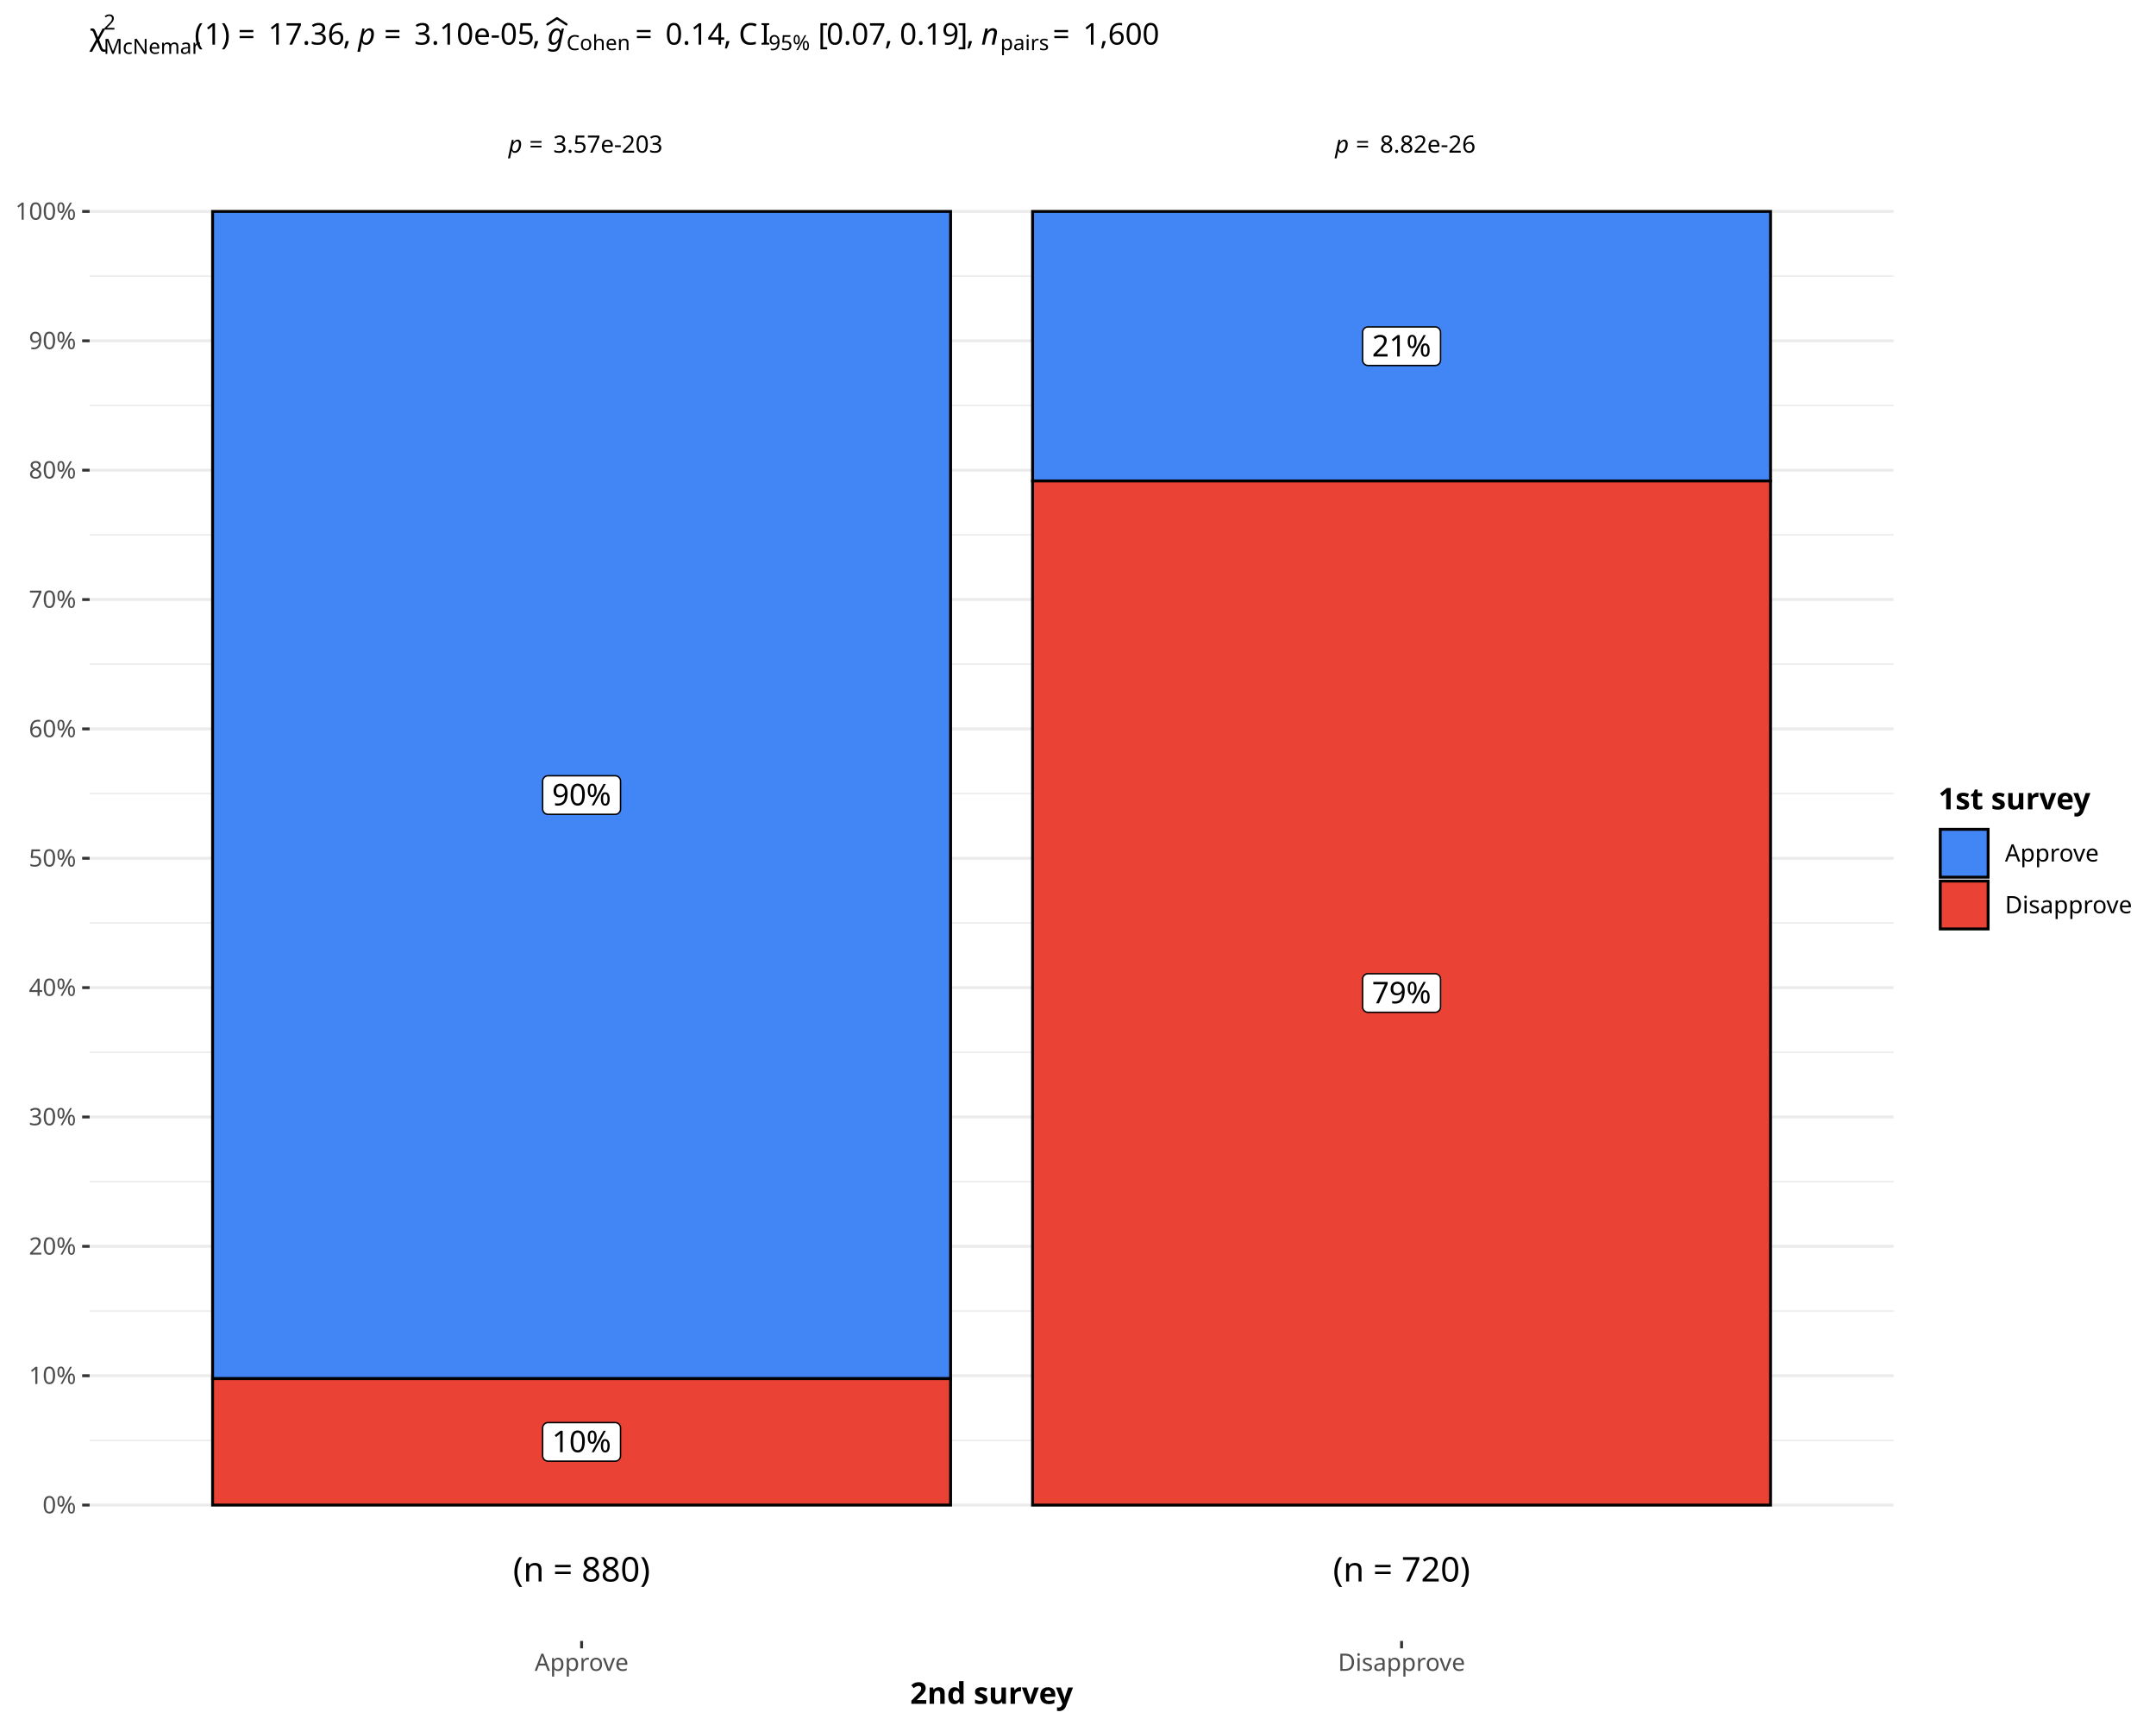
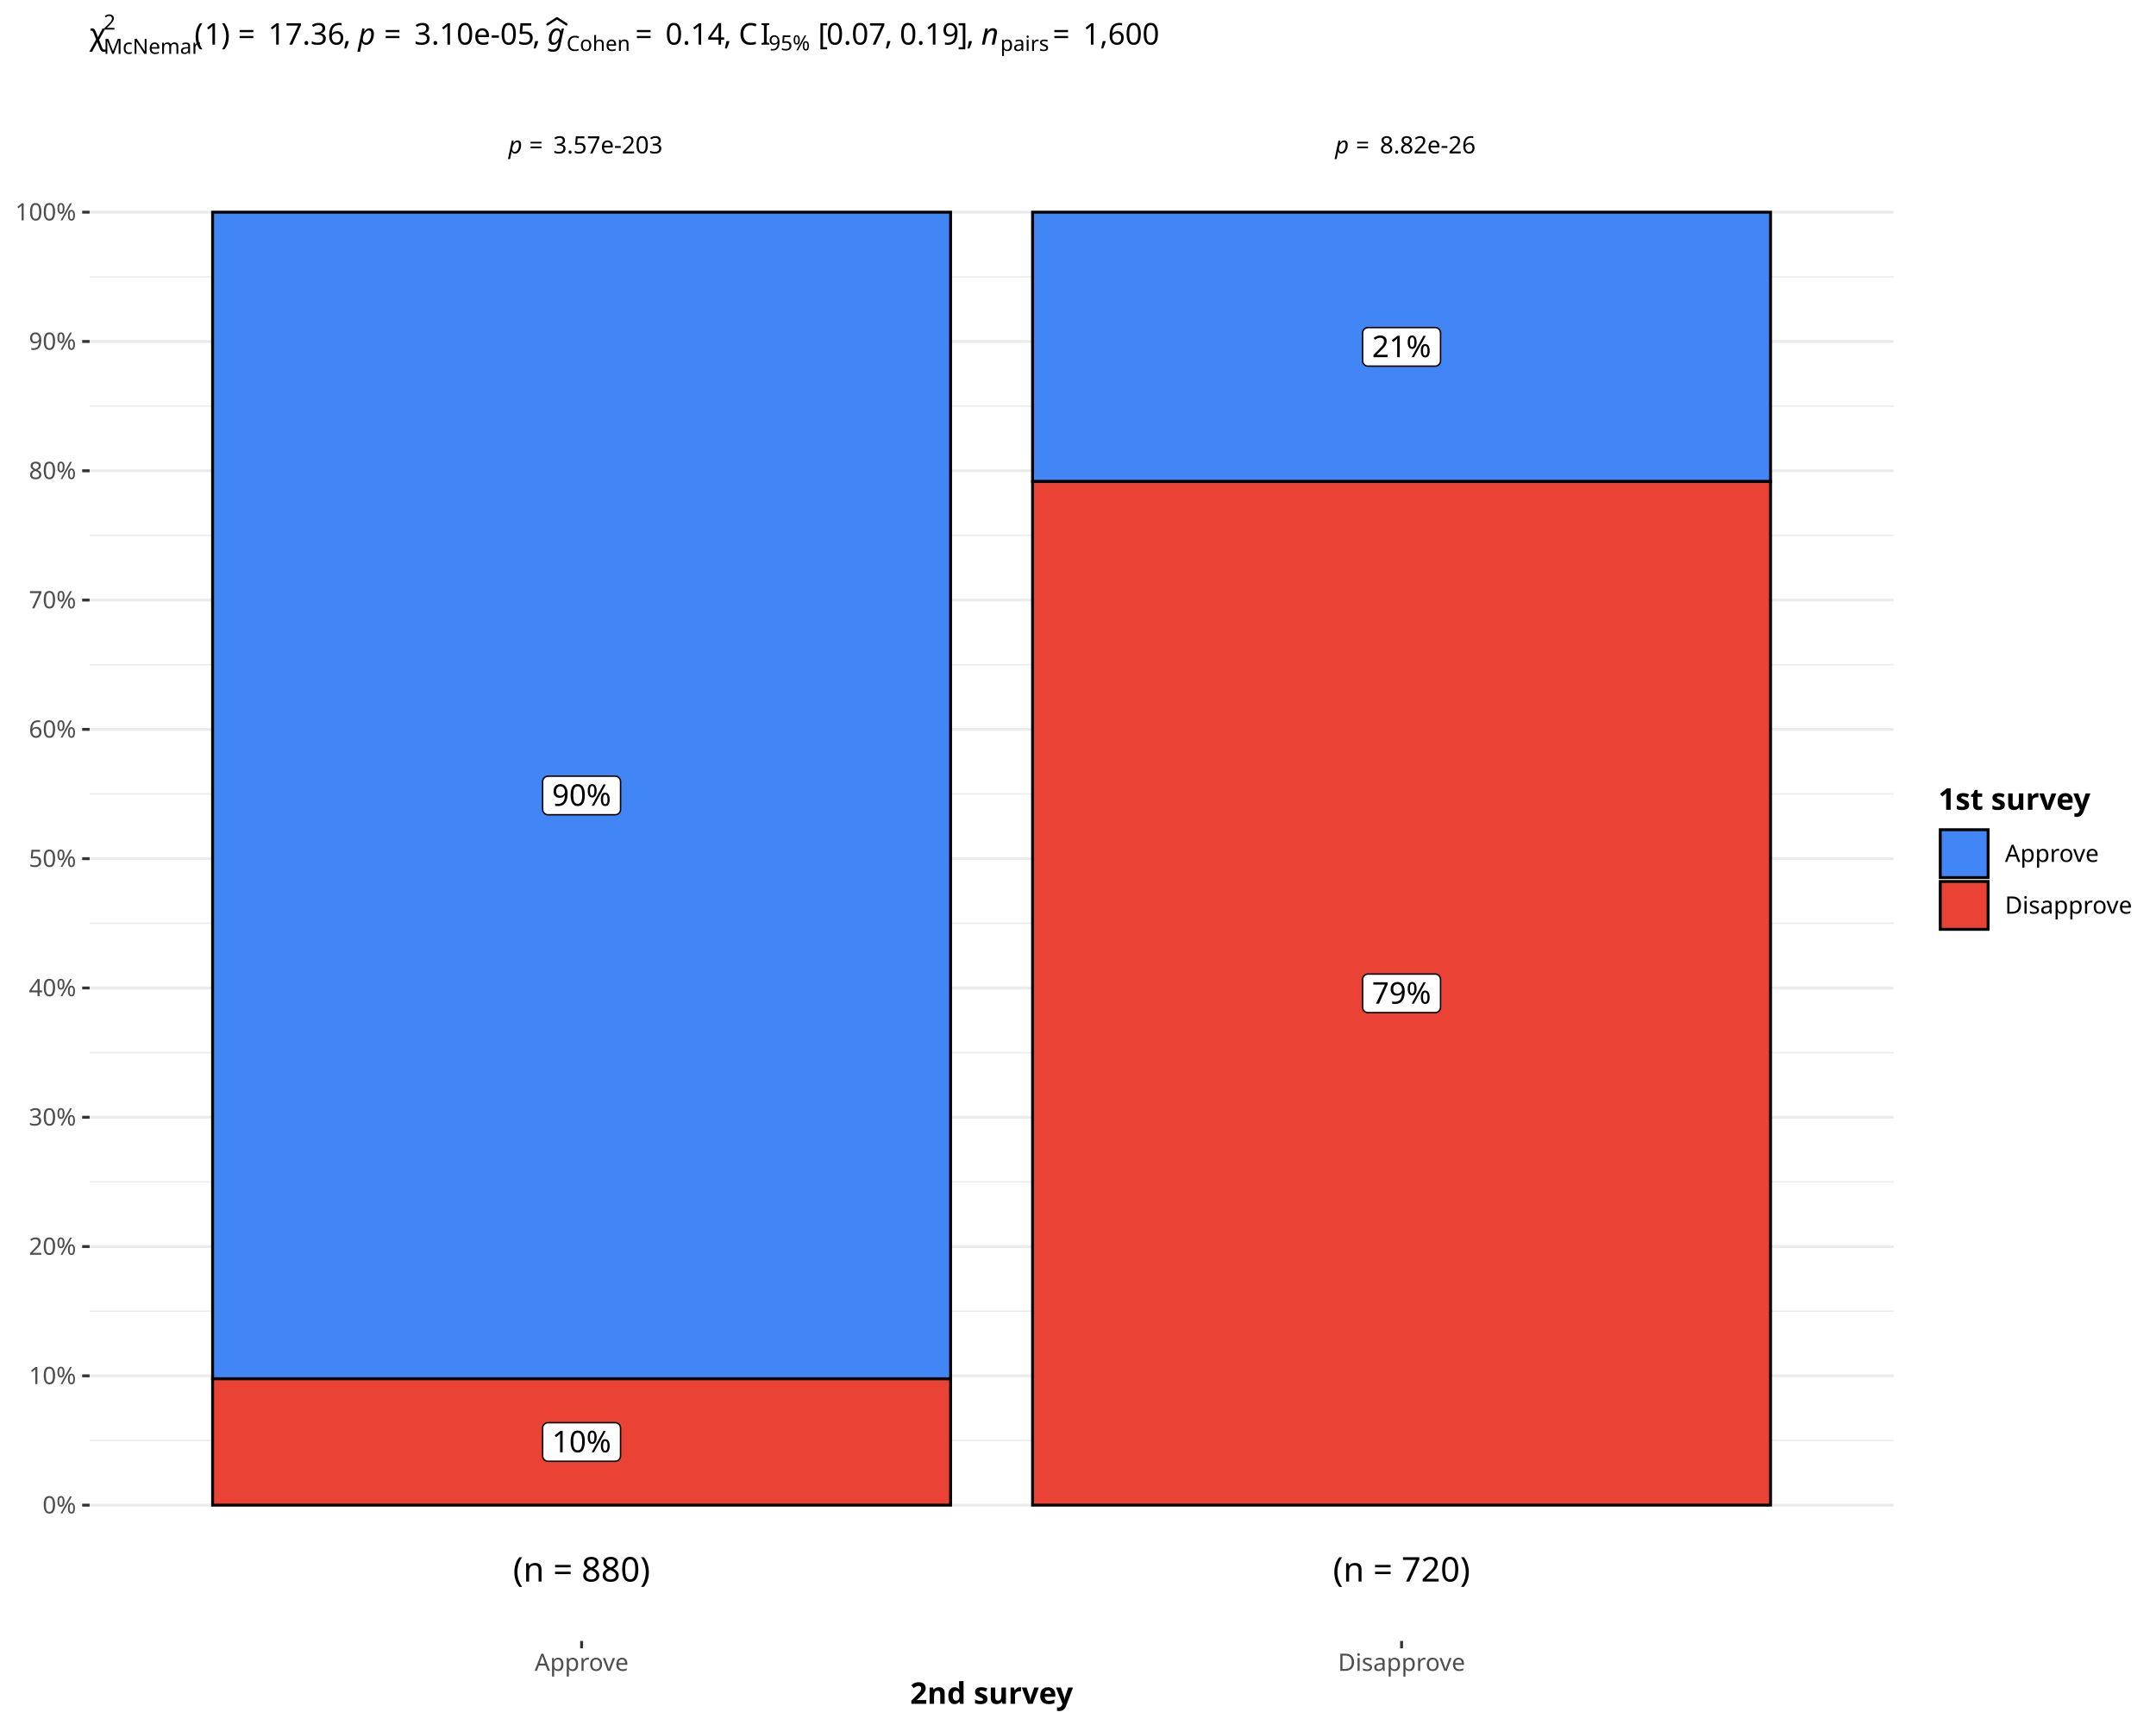
<svg xmlns="http://www.w3.org/2000/svg" class="svglite" data-engine-version="2.0" width="720.00pt" height="576.00pt" viewBox="0 0 720.00 576.00">
  <defs>
    <style type="text/css">
    .svglite line, .svglite polyline, .svglite polygon, .svglite path, .svglite rect, .svglite circle {
      fill: none;
      stroke: #000000;
      stroke-linecap: round;
      stroke-linejoin: round;
      stroke-miterlimit: 10.00;
    }
  </style>
  </defs>
  <rect width="100%" height="100%" style="stroke: none; fill: #FFFFFF;" />
  <defs>
    <clipPath id="cpMC4wMHw3MjAuMDB8MC4wMHw1NzYuMDA=">
      <rect x="0.00" y="0.00" width="720.00" height="576.00" />
    </clipPath>
  </defs>
  <g clip-path="url(#cpMC4wMHw3MjAuMDB8MC4wMHw1NzYuMDA=)">
    <rect x="0.00" y="0.00" width="720.00" height="576.00" style="stroke-width: 0.97; stroke: #FFFFFF; fill: #FFFFFF;" />
  </g>
  <defs>
-     <clipPath id="cpMjkuOTN8NjMyLjM2fDI1LjI1fDU0Ny45Mg==">
-       <rect x="29.93" y="25.25" width="602.43" height="522.67" />
+     <clipPath id="cpMjkuOTN8NjMyLjM2fDI1LjUyfDU0Ny45Mg==">
+       <rect x="29.93" y="25.52" width="602.43" height="522.40" />
    </clipPath>
  </defs>
-   <g clip-path="url(#cpMjkuOTN8NjMyLjM2fDI1LjI1fDU0Ny45Mg==)">
-     <rect x="29.93" y="25.25" width="602.43" height="522.67" style="stroke-width: 0.97; stroke: none; fill: #FFFFFF;" />
-     <polyline points="29.93,480.97 632.36,480.97 " style="stroke-width: 0.48; stroke: #EBEBEB; stroke-linecap: butt;" />
-     <polyline points="29.93,437.77 632.36,437.77 " style="stroke-width: 0.48; stroke: #EBEBEB; stroke-linecap: butt;" />
-     <polyline points="29.93,394.58 632.36,394.58 " style="stroke-width: 0.48; stroke: #EBEBEB; stroke-linecap: butt;" />
-     <polyline points="29.93,351.38 632.36,351.38 " style="stroke-width: 0.48; stroke: #EBEBEB; stroke-linecap: butt;" />
-     <polyline points="29.93,308.18 632.36,308.18 " style="stroke-width: 0.48; stroke: #EBEBEB; stroke-linecap: butt;" />
-     <polyline points="29.93,264.99 632.36,264.99 " style="stroke-width: 0.48; stroke: #EBEBEB; stroke-linecap: butt;" />
-     <polyline points="29.93,221.79 632.36,221.79 " style="stroke-width: 0.48; stroke: #EBEBEB; stroke-linecap: butt;" />
-     <polyline points="29.93,178.60 632.36,178.60 " style="stroke-width: 0.48; stroke: #EBEBEB; stroke-linecap: butt;" />
-     <polyline points="29.93,135.40 632.36,135.40 " style="stroke-width: 0.48; stroke: #EBEBEB; stroke-linecap: butt;" />
-     <polyline points="29.93,92.21 632.36,92.21 " style="stroke-width: 0.48; stroke: #EBEBEB; stroke-linecap: butt;" />
-     <polyline points="29.93,502.56 632.36,502.56 " style="stroke-width: 0.97; stroke: #EBEBEB; stroke-linecap: butt;" />
-     <polyline points="29.93,459.37 632.36,459.37 " style="stroke-width: 0.97; stroke: #EBEBEB; stroke-linecap: butt;" />
-     <polyline points="29.93,416.17 632.36,416.17 " style="stroke-width: 0.97; stroke: #EBEBEB; stroke-linecap: butt;" />
-     <polyline points="29.93,372.98 632.36,372.98 " style="stroke-width: 0.97; stroke: #EBEBEB; stroke-linecap: butt;" />
-     <polyline points="29.93,329.78 632.36,329.78 " style="stroke-width: 0.97; stroke: #EBEBEB; stroke-linecap: butt;" />
-     <polyline points="29.93,286.59 632.36,286.59 " style="stroke-width: 0.97; stroke: #EBEBEB; stroke-linecap: butt;" />
-     <polyline points="29.93,243.39 632.36,243.39 " style="stroke-width: 0.97; stroke: #EBEBEB; stroke-linecap: butt;" />
-     <polyline points="29.93,200.20 632.36,200.20 " style="stroke-width: 0.97; stroke: #EBEBEB; stroke-linecap: butt;" />
-     <polyline points="29.93,157.00 632.36,157.00 " style="stroke-width: 0.97; stroke: #EBEBEB; stroke-linecap: butt;" />
-     <polyline points="29.93,113.80 632.36,113.80 " style="stroke-width: 0.97; stroke: #EBEBEB; stroke-linecap: butt;" />
-     <polyline points="29.93,70.61 632.36,70.61 " style="stroke-width: 0.97; stroke: #EBEBEB; stroke-linecap: butt;" />
-     <rect x="71.00" y="70.61" width="246.45" height="389.74" style="stroke-width: 0.97; stroke-linecap: butt; stroke-linejoin: miter; fill: #4285F4;" />
-     <rect x="71.00" y="460.35" width="246.45" height="42.21" style="stroke-width: 0.97; stroke-linecap: butt; stroke-linejoin: miter; fill: #EA4335;" />
-     <rect x="344.83" y="70.61" width="246.45" height="89.99" style="stroke-width: 0.97; stroke-linecap: butt; stroke-linejoin: miter; fill: #4285F4;" />
-     <rect x="344.83" y="160.60" width="246.45" height="341.97" style="stroke-width: 0.97; stroke-linecap: butt; stroke-linejoin: miter; fill: #EA4335;" />
-     <polygon points="183.02,271.92 205.43,271.92 205.36,271.92 205.65,271.91 205.94,271.85 206.21,271.75 206.46,271.60 206.68,271.42 206.87,271.20 207.03,270.96 207.14,270.69 207.21,270.41 207.23,270.12 207.23,270.12 207.23,260.84 207.23,260.84 207.21,260.55 207.14,260.27 207.03,260.00 206.87,259.76 206.68,259.54 206.46,259.36 206.21,259.21 205.94,259.11 205.65,259.05 205.43,259.04 183.02,259.04 183.24,259.05 182.95,259.04 182.66,259.07 182.38,259.16 182.12,259.28 181.88,259.44 181.67,259.64 181.50,259.88 181.36,260.13 181.27,260.41 181.22,260.69 181.22,260.84 181.22,270.12 181.22,269.98 181.22,270.27 181.27,270.55 181.36,270.83 181.50,271.08 181.67,271.31 181.88,271.51 182.12,271.68 182.38,271.80 182.66,271.88 182.95,271.92 " style="stroke-width: 0.48; fill: #FFFFFF;" />
-     <text x="194.23" y="268.92" text-anchor="middle" style="font-size: 10.00px; font-family: sans;" textLength="20.02px" lengthAdjust="spacingAndGlyphs">90%</text>
-     <polygon points="183.02,487.90 205.43,487.90 205.36,487.90 205.65,487.89 205.94,487.83 206.21,487.73 206.46,487.58 206.68,487.40 206.87,487.18 207.03,486.94 207.14,486.67 207.21,486.39 207.23,486.10 207.23,486.10 207.23,476.82 207.23,476.82 207.21,476.53 207.14,476.25 207.03,475.98 206.87,475.74 206.68,475.52 206.46,475.34 206.21,475.19 205.94,475.09 205.65,475.03 205.43,475.02 183.02,475.02 183.24,475.03 182.95,475.02 182.66,475.05 182.38,475.13 182.12,475.26 181.88,475.42 181.67,475.62 181.50,475.85 181.36,476.11 181.27,476.39 181.22,476.67 181.22,476.82 181.22,486.10 181.22,485.95 181.22,486.24 181.27,486.53 181.36,486.80 181.50,487.06 181.67,487.29 181.88,487.49 182.12,487.66 182.38,487.78 182.66,487.86 182.95,487.90 " style="stroke-width: 0.48; fill: #FFFFFF;" />
-     <text x="194.23" y="484.90" text-anchor="middle" style="font-size: 10.00px; font-family: sans;" textLength="20.02px" lengthAdjust="spacingAndGlyphs">10%</text>
-     <polygon points="456.85,122.04 479.27,122.04 479.19,122.04 479.48,122.03 479.77,121.97 480.04,121.87 480.29,121.73 480.51,121.54 480.71,121.33 480.86,121.08 480.97,120.81 481.04,120.53 481.07,120.24 481.07,120.24 481.07,110.96 481.07,110.96 481.04,110.67 480.97,110.39 480.86,110.13 480.71,109.88 480.51,109.66 480.29,109.48 480.04,109.34 479.77,109.23 479.48,109.18 479.27,109.16 456.85,109.16 457.07,109.18 456.78,109.16 456.49,109.20 456.21,109.28 455.95,109.40 455.71,109.57 455.50,109.77 455.33,110.00 455.19,110.26 455.10,110.53 455.06,110.82 455.05,110.96 455.05,120.24 455.06,120.10 455.06,120.39 455.10,120.68 455.19,120.95 455.33,121.21 455.50,121.44 455.71,121.64 455.95,121.80 456.21,121.93 456.49,122.01 456.78,122.04 " style="stroke-width: 0.48; fill: #FFFFFF;" />
-     <text x="468.06" y="119.04" text-anchor="middle" style="font-size: 10.00px; font-family: sans;" textLength="20.02px" lengthAdjust="spacingAndGlyphs">21%</text>
-     <polygon points="456.85,338.02 479.27,338.02 479.19,338.02 479.48,338.01 479.77,337.95 480.04,337.85 480.29,337.70 480.51,337.52 480.71,337.30 480.86,337.06 480.97,336.79 481.04,336.51 481.07,336.22 481.07,336.22 481.07,326.94 481.07,326.94 481.04,326.65 480.97,326.37 480.86,326.10 480.71,325.86 480.51,325.64 480.29,325.46 480.04,325.31 479.77,325.21 479.48,325.15 479.27,325.14 456.85,325.14 457.07,325.15 456.78,325.14 456.49,325.18 456.21,325.26 455.95,325.38 455.71,325.55 455.50,325.75 455.33,325.98 455.19,326.24 455.10,326.51 455.06,326.80 455.05,326.94 455.05,336.22 455.06,336.08 455.06,336.37 455.10,336.65 455.19,336.93 455.33,337.18 455.50,337.42 455.71,337.62 455.95,337.78 456.21,337.91 456.49,337.99 456.78,338.02 " style="stroke-width: 0.48; fill: #FFFFFF;" />
-     <text x="468.06" y="335.02" text-anchor="middle" style="font-size: 10.00px; font-family: sans;" textLength="20.02px" lengthAdjust="spacingAndGlyphs">79%</text>
-     <text x="443.86" y="50.97" style="font-size: 7.97px; font-family: sans;" textLength="1.99px" lengthAdjust="spacingAndGlyphs"> </text>
-     <text x="445.86" y="50.97" style="font-size: 7.97px; font-style: italic; font-family: sans;" textLength="4.43px" lengthAdjust="spacingAndGlyphs">p</text>
-     <text x="452.77" y="50.97" style="font-size: 7.97px; font-family: sans;" textLength="6.19px" lengthAdjust="spacingAndGlyphs">=</text>
-     <text x="460.80" y="50.97" style="font-size: 7.97px; font-family: sans;" textLength="31.45px" lengthAdjust="spacingAndGlyphs">8.82e-26</text>
-     <text x="167.81" y="50.97" style="font-size: 7.97px; font-family: sans;" textLength="1.99px" lengthAdjust="spacingAndGlyphs"> </text>
-     <text x="169.81" y="50.97" style="font-size: 7.97px; font-style: italic; font-family: sans;" textLength="4.43px" lengthAdjust="spacingAndGlyphs">p</text>
-     <text x="176.73" y="50.97" style="font-size: 7.97px; font-family: sans;" textLength="6.19px" lengthAdjust="spacingAndGlyphs">=</text>
-     <text x="184.75" y="50.97" style="font-size: 7.97px; font-family: sans;" textLength="35.88px" lengthAdjust="spacingAndGlyphs">3.57e-203</text>
-     <text x="468.06" y="528.08" text-anchor="middle" style="font-size: 11.38px; font-family: sans;" textLength="45.87px" lengthAdjust="spacingAndGlyphs">(n = 720)</text>
-     <text x="194.23" y="528.08" text-anchor="middle" style="font-size: 11.38px; font-family: sans;" textLength="45.87px" lengthAdjust="spacingAndGlyphs">(n = 880)</text>
+   <g clip-path="url(#cpMjkuOTN8NjMyLjM2fDI1LjUyfDU0Ny45Mg==)">
+     <rect x="29.93" y="25.52" width="602.43" height="522.40" style="stroke-width: 0.97; stroke: none; fill: #FFFFFF;" />
+     <polyline points="29.93,481.00 632.36,481.00 " style="stroke-width: 0.48; stroke: #EBEBEB; stroke-linecap: butt;" />
+     <polyline points="29.93,437.83 632.36,437.83 " style="stroke-width: 0.48; stroke: #EBEBEB; stroke-linecap: butt;" />
+     <polyline points="29.93,394.65 632.36,394.65 " style="stroke-width: 0.48; stroke: #EBEBEB; stroke-linecap: butt;" />
+     <polyline points="29.93,351.48 632.36,351.48 " style="stroke-width: 0.48; stroke: #EBEBEB; stroke-linecap: butt;" />
+     <polyline points="29.93,308.31 632.36,308.31 " style="stroke-width: 0.48; stroke: #EBEBEB; stroke-linecap: butt;" />
+     <polyline points="29.93,265.13 632.36,265.13 " style="stroke-width: 0.48; stroke: #EBEBEB; stroke-linecap: butt;" />
+     <polyline points="29.93,221.96 632.36,221.96 " style="stroke-width: 0.48; stroke: #EBEBEB; stroke-linecap: butt;" />
+     <polyline points="29.93,178.78 632.36,178.78 " style="stroke-width: 0.48; stroke: #EBEBEB; stroke-linecap: butt;" />
+     <polyline points="29.93,135.61 632.36,135.61 " style="stroke-width: 0.48; stroke: #EBEBEB; stroke-linecap: butt;" />
+     <polyline points="29.93,92.44 632.36,92.44 " style="stroke-width: 0.48; stroke: #EBEBEB; stroke-linecap: butt;" />
+     <polyline points="29.93,502.59 632.36,502.59 " style="stroke-width: 0.97; stroke: #EBEBEB; stroke-linecap: butt;" />
+     <polyline points="29.93,459.41 632.36,459.41 " style="stroke-width: 0.97; stroke: #EBEBEB; stroke-linecap: butt;" />
+     <polyline points="29.93,416.24 632.36,416.24 " style="stroke-width: 0.97; stroke: #EBEBEB; stroke-linecap: butt;" />
+     <polyline points="29.93,373.07 632.36,373.07 " style="stroke-width: 0.97; stroke: #EBEBEB; stroke-linecap: butt;" />
+     <polyline points="29.93,329.89 632.36,329.89 " style="stroke-width: 0.97; stroke: #EBEBEB; stroke-linecap: butt;" />
+     <polyline points="29.93,286.72 632.36,286.72 " style="stroke-width: 0.97; stroke: #EBEBEB; stroke-linecap: butt;" />
+     <polyline points="29.93,243.54 632.36,243.54 " style="stroke-width: 0.97; stroke: #EBEBEB; stroke-linecap: butt;" />
+     <polyline points="29.93,200.37 632.36,200.37 " style="stroke-width: 0.97; stroke: #EBEBEB; stroke-linecap: butt;" />
+     <polyline points="29.93,157.20 632.36,157.20 " style="stroke-width: 0.97; stroke: #EBEBEB; stroke-linecap: butt;" />
+     <polyline points="29.93,114.02 632.36,114.02 " style="stroke-width: 0.97; stroke: #EBEBEB; stroke-linecap: butt;" />
+     <polyline points="29.93,70.85 632.36,70.85 " style="stroke-width: 0.97; stroke: #EBEBEB; stroke-linecap: butt;" />
+     <rect x="71.00" y="70.85" width="246.45" height="389.55" style="stroke-width: 0.97; stroke-linecap: butt; stroke-linejoin: miter; fill: #4285F4;" />
+     <rect x="71.00" y="460.40" width="246.45" height="42.19" style="stroke-width: 0.97; stroke-linecap: butt; stroke-linejoin: miter; fill: #EA4335;" />
+     <rect x="344.83" y="70.85" width="246.45" height="89.95" style="stroke-width: 0.97; stroke-linecap: butt; stroke-linejoin: miter; fill: #4285F4;" />
+     <rect x="344.83" y="160.79" width="246.45" height="341.79" style="stroke-width: 0.97; stroke-linecap: butt; stroke-linejoin: miter; fill: #EA4335;" />
+     <polygon points="183.02,272.06 205.43,272.06 205.36,272.06 205.65,272.05 205.94,271.99 206.21,271.89 206.46,271.74 206.68,271.56 206.87,271.34 207.03,271.10 207.14,270.83 207.21,270.55 207.23,270.26 207.23,270.26 207.23,260.98 207.23,260.98 207.21,260.69 207.14,260.41 207.03,260.14 206.87,259.90 206.68,259.68 206.46,259.50 206.21,259.35 205.94,259.25 205.65,259.19 205.43,259.18 183.02,259.18 183.24,259.19 182.95,259.18 182.66,259.22 182.38,259.30 182.12,259.42 181.88,259.59 181.67,259.79 181.50,260.02 181.36,260.28 181.27,260.55 181.22,260.84 181.22,260.98 181.22,270.26 181.22,270.12 181.22,270.41 181.27,270.69 181.36,270.97 181.50,271.22 181.67,271.46 181.88,271.66 182.12,271.82 182.38,271.95 182.66,272.03 182.95,272.06 " style="stroke-width: 0.48; fill: #FFFFFF;" />
+     <text x="194.23" y="269.06" text-anchor="middle" style="font-size: 10.00px; font-family: sans;" textLength="20.02px" lengthAdjust="spacingAndGlyphs">90%</text>
+     <polygon points="183.02,487.93 205.43,487.93 205.36,487.93 205.65,487.92 205.94,487.86 206.21,487.76 206.46,487.61 206.68,487.43 206.87,487.21 207.03,486.97 207.14,486.70 207.21,486.42 207.23,486.13 207.23,486.13 207.23,476.85 207.23,476.85 207.21,476.56 207.14,476.28 207.03,476.01 206.87,475.77 206.68,475.55 206.46,475.37 206.21,475.22 205.94,475.12 205.65,475.06 205.43,475.05 183.02,475.05 183.24,475.06 182.95,475.05 182.66,475.09 182.38,475.17 182.12,475.29 181.88,475.46 181.67,475.66 181.50,475.89 181.36,476.14 181.27,476.42 181.22,476.71 181.22,476.85 181.22,486.13 181.22,485.99 181.22,486.28 181.27,486.56 181.36,486.84 181.50,487.09 181.67,487.33 181.88,487.53 182.12,487.69 182.38,487.82 182.66,487.90 182.95,487.93 " style="stroke-width: 0.48; fill: #FFFFFF;" />
+     <text x="194.23" y="484.93" text-anchor="middle" style="font-size: 10.00px; font-family: sans;" textLength="20.02px" lengthAdjust="spacingAndGlyphs">10%</text>
+     <polygon points="456.85,122.26 479.27,122.26 479.19,122.26 479.48,122.25 479.77,122.19 480.04,122.09 480.29,121.94 480.51,121.76 480.71,121.54 480.86,121.30 480.97,121.03 481.04,120.75 481.07,120.46 481.07,120.46 481.07,111.18 481.07,111.18 481.04,110.89 480.97,110.61 480.86,110.34 480.71,110.10 480.51,109.88 480.29,109.70 480.04,109.55 479.77,109.45 479.48,109.39 479.27,109.38 456.85,109.38 457.07,109.39 456.78,109.38 456.49,109.42 456.21,109.50 455.95,109.62 455.71,109.79 455.50,109.99 455.33,110.22 455.19,110.47 455.10,110.75 455.06,111.04 455.05,111.18 455.05,120.46 455.06,120.32 455.06,120.61 455.10,120.89 455.19,121.17 455.33,121.42 455.50,121.66 455.71,121.86 455.95,122.02 456.21,122.15 456.49,122.23 456.78,122.26 " style="stroke-width: 0.48; fill: #FFFFFF;" />
+     <text x="468.06" y="119.26" text-anchor="middle" style="font-size: 10.00px; font-family: sans;" textLength="20.02px" lengthAdjust="spacingAndGlyphs">21%</text>
+     <polygon points="456.85,338.13 479.27,338.13 479.19,338.13 479.48,338.12 479.77,338.06 480.04,337.96 480.29,337.81 480.51,337.63 480.71,337.41 480.86,337.17 480.97,336.90 481.04,336.62 481.07,336.33 481.07,336.33 481.07,327.05 481.07,327.05 481.04,326.76 480.97,326.48 480.86,326.21 480.71,325.97 480.51,325.75 480.29,325.57 480.04,325.42 479.77,325.32 479.48,325.26 479.27,325.25 456.85,325.25 457.07,325.26 456.78,325.25 456.49,325.29 456.21,325.37 455.95,325.49 455.71,325.66 455.50,325.86 455.33,326.09 455.19,326.34 455.10,326.62 455.06,326.91 455.05,327.05 455.05,336.33 455.06,336.19 455.06,336.48 455.10,336.76 455.19,337.04 455.33,337.29 455.50,337.53 455.71,337.73 455.95,337.89 456.21,338.01 456.49,338.10 456.78,338.13 " style="stroke-width: 0.48; fill: #FFFFFF;" />
+     <text x="468.06" y="335.13" text-anchor="middle" style="font-size: 10.00px; font-family: sans;" textLength="20.02px" lengthAdjust="spacingAndGlyphs">79%</text>
+     <text x="443.86" y="51.22" style="font-size: 7.97px; font-family: sans;" textLength="1.99px" lengthAdjust="spacingAndGlyphs"> </text>
+     <text x="445.86" y="51.22" style="font-size: 7.97px; font-style: italic; font-family: sans;" textLength="4.43px" lengthAdjust="spacingAndGlyphs">p</text>
+     <text x="452.77" y="51.22" style="font-size: 7.97px; font-family: sans;" textLength="6.19px" lengthAdjust="spacingAndGlyphs">=</text>
+     <text x="460.80" y="51.22" style="font-size: 7.97px; font-family: sans;" textLength="31.45px" lengthAdjust="spacingAndGlyphs">8.82e-26</text>
+     <text x="167.81" y="51.22" style="font-size: 7.97px; font-family: sans;" textLength="1.99px" lengthAdjust="spacingAndGlyphs"> </text>
+     <text x="169.81" y="51.22" style="font-size: 7.97px; font-style: italic; font-family: sans;" textLength="4.43px" lengthAdjust="spacingAndGlyphs">p</text>
+     <text x="176.73" y="51.22" style="font-size: 7.97px; font-family: sans;" textLength="6.19px" lengthAdjust="spacingAndGlyphs">=</text>
+     <text x="184.75" y="51.22" style="font-size: 7.97px; font-family: sans;" textLength="35.88px" lengthAdjust="spacingAndGlyphs">3.57e-203</text>
+     <text x="468.06" y="528.09" text-anchor="middle" style="font-size: 11.38px; font-family: sans;" textLength="45.87px" lengthAdjust="spacingAndGlyphs">(n = 720)</text>
+     <text x="194.23" y="528.09" text-anchor="middle" style="font-size: 11.38px; font-family: sans;" textLength="45.87px" lengthAdjust="spacingAndGlyphs">(n = 880)</text>
  </g>
  <g clip-path="url(#cpMC4wMHw3MjAuMDB8MC4wMHw1NzYuMDA=)">
-     <text x="25.44" y="505.32" text-anchor="end" style="font-size: 8.00px; fill: #4D4D4D; font-family: sans;" textLength="11.56px" lengthAdjust="spacingAndGlyphs">0%</text>
-     <text x="25.44" y="462.12" text-anchor="end" style="font-size: 8.00px; fill: #4D4D4D; font-family: sans;" textLength="16.01px" lengthAdjust="spacingAndGlyphs">10%</text>
-     <text x="25.44" y="418.93" text-anchor="end" style="font-size: 8.00px; fill: #4D4D4D; font-family: sans;" textLength="16.01px" lengthAdjust="spacingAndGlyphs">20%</text>
-     <text x="25.44" y="375.73" text-anchor="end" style="font-size: 8.00px; fill: #4D4D4D; font-family: sans;" textLength="16.01px" lengthAdjust="spacingAndGlyphs">30%</text>
-     <text x="25.44" y="332.53" text-anchor="end" style="font-size: 8.00px; fill: #4D4D4D; font-family: sans;" textLength="16.01px" lengthAdjust="spacingAndGlyphs">40%</text>
-     <text x="25.44" y="289.34" text-anchor="end" style="font-size: 8.00px; fill: #4D4D4D; font-family: sans;" textLength="16.01px" lengthAdjust="spacingAndGlyphs">50%</text>
-     <text x="25.44" y="246.14" text-anchor="end" style="font-size: 8.00px; fill: #4D4D4D; font-family: sans;" textLength="16.01px" lengthAdjust="spacingAndGlyphs">60%</text>
-     <text x="25.44" y="202.95" text-anchor="end" style="font-size: 8.00px; fill: #4D4D4D; font-family: sans;" textLength="16.01px" lengthAdjust="spacingAndGlyphs">70%</text>
-     <text x="25.44" y="159.75" text-anchor="end" style="font-size: 8.00px; fill: #4D4D4D; font-family: sans;" textLength="16.01px" lengthAdjust="spacingAndGlyphs">80%</text>
-     <text x="25.44" y="116.56" text-anchor="end" style="font-size: 8.00px; fill: #4D4D4D; font-family: sans;" textLength="16.01px" lengthAdjust="spacingAndGlyphs">90%</text>
-     <text x="25.44" y="73.36" text-anchor="end" style="font-size: 8.00px; fill: #4D4D4D; font-family: sans;" textLength="20.46px" lengthAdjust="spacingAndGlyphs">100%</text>
-     <polyline points="27.44,502.56 29.93,502.56 " style="stroke-width: 0.97; stroke: #333333; stroke-linecap: butt;" />
-     <polyline points="27.44,459.37 29.93,459.37 " style="stroke-width: 0.97; stroke: #333333; stroke-linecap: butt;" />
-     <polyline points="27.44,416.17 29.93,416.17 " style="stroke-width: 0.97; stroke: #333333; stroke-linecap: butt;" />
-     <polyline points="27.44,372.98 29.93,372.98 " style="stroke-width: 0.97; stroke: #333333; stroke-linecap: butt;" />
-     <polyline points="27.44,329.78 29.93,329.78 " style="stroke-width: 0.97; stroke: #333333; stroke-linecap: butt;" />
-     <polyline points="27.44,286.59 29.93,286.59 " style="stroke-width: 0.97; stroke: #333333; stroke-linecap: butt;" />
-     <polyline points="27.44,243.39 29.93,243.39 " style="stroke-width: 0.97; stroke: #333333; stroke-linecap: butt;" />
-     <polyline points="27.44,200.20 29.93,200.20 " style="stroke-width: 0.97; stroke: #333333; stroke-linecap: butt;" />
-     <polyline points="27.44,157.00 29.93,157.00 " style="stroke-width: 0.97; stroke: #333333; stroke-linecap: butt;" />
-     <polyline points="27.44,113.80 29.93,113.80 " style="stroke-width: 0.97; stroke: #333333; stroke-linecap: butt;" />
-     <polyline points="27.44,70.61 29.93,70.61 " style="stroke-width: 0.97; stroke: #333333; stroke-linecap: butt;" />
+     <text x="25.44" y="505.34" text-anchor="end" style="font-size: 8.00px; fill: #4D4D4D; font-family: sans;" textLength="11.56px" lengthAdjust="spacingAndGlyphs">0%</text>
+     <text x="25.44" y="462.17" text-anchor="end" style="font-size: 8.00px; fill: #4D4D4D; font-family: sans;" textLength="16.01px" lengthAdjust="spacingAndGlyphs">10%</text>
+     <text x="25.44" y="418.99" text-anchor="end" style="font-size: 8.00px; fill: #4D4D4D; font-family: sans;" textLength="16.01px" lengthAdjust="spacingAndGlyphs">20%</text>
+     <text x="25.44" y="375.82" text-anchor="end" style="font-size: 8.00px; fill: #4D4D4D; font-family: sans;" textLength="16.01px" lengthAdjust="spacingAndGlyphs">30%</text>
+     <text x="25.44" y="332.64" text-anchor="end" style="font-size: 8.00px; fill: #4D4D4D; font-family: sans;" textLength="16.01px" lengthAdjust="spacingAndGlyphs">40%</text>
+     <text x="25.44" y="289.47" text-anchor="end" style="font-size: 8.00px; fill: #4D4D4D; font-family: sans;" textLength="16.01px" lengthAdjust="spacingAndGlyphs">50%</text>
+     <text x="25.44" y="246.30" text-anchor="end" style="font-size: 8.00px; fill: #4D4D4D; font-family: sans;" textLength="16.01px" lengthAdjust="spacingAndGlyphs">60%</text>
+     <text x="25.44" y="203.12" text-anchor="end" style="font-size: 8.00px; fill: #4D4D4D; font-family: sans;" textLength="16.01px" lengthAdjust="spacingAndGlyphs">70%</text>
+     <text x="25.44" y="159.95" text-anchor="end" style="font-size: 8.00px; fill: #4D4D4D; font-family: sans;" textLength="16.01px" lengthAdjust="spacingAndGlyphs">80%</text>
+     <text x="25.44" y="116.78" text-anchor="end" style="font-size: 8.00px; fill: #4D4D4D; font-family: sans;" textLength="16.01px" lengthAdjust="spacingAndGlyphs">90%</text>
+     <text x="25.44" y="73.60" text-anchor="end" style="font-size: 8.00px; fill: #4D4D4D; font-family: sans;" textLength="20.46px" lengthAdjust="spacingAndGlyphs">100%</text>
+     <polyline points="27.44,502.59 29.93,502.59 " style="stroke-width: 0.97; stroke: #333333; stroke-linecap: butt;" />
+     <polyline points="27.44,459.41 29.93,459.41 " style="stroke-width: 0.97; stroke: #333333; stroke-linecap: butt;" />
+     <polyline points="27.44,416.24 29.93,416.24 " style="stroke-width: 0.97; stroke: #333333; stroke-linecap: butt;" />
+     <polyline points="27.44,373.07 29.93,373.07 " style="stroke-width: 0.97; stroke: #333333; stroke-linecap: butt;" />
+     <polyline points="27.44,329.89 29.93,329.89 " style="stroke-width: 0.97; stroke: #333333; stroke-linecap: butt;" />
+     <polyline points="27.44,286.72 29.93,286.72 " style="stroke-width: 0.97; stroke: #333333; stroke-linecap: butt;" />
+     <polyline points="27.44,243.54 29.93,243.54 " style="stroke-width: 0.97; stroke: #333333; stroke-linecap: butt;" />
+     <polyline points="27.44,200.37 29.93,200.37 " style="stroke-width: 0.97; stroke: #333333; stroke-linecap: butt;" />
+     <polyline points="27.44,157.20 29.93,157.20 " style="stroke-width: 0.97; stroke: #333333; stroke-linecap: butt;" />
+     <polyline points="27.44,114.02 29.93,114.02 " style="stroke-width: 0.97; stroke: #333333; stroke-linecap: butt;" />
+     <polyline points="27.44,70.85 29.93,70.85 " style="stroke-width: 0.97; stroke: #333333; stroke-linecap: butt;" />
    <polyline points="194.23,550.41 194.23,547.92 " style="stroke-width: 0.97; stroke: #333333; stroke-linecap: butt;" />
    <polyline points="468.06,550.41 468.06,547.92 " style="stroke-width: 0.97; stroke: #333333; stroke-linecap: butt;" />
    <text x="194.23" y="557.91" text-anchor="middle" style="font-size: 8.00px; fill: #4D4D4D; font-family: sans;" textLength="29.80px" lengthAdjust="spacingAndGlyphs">Approve</text>
    <text x="468.06" y="557.91" text-anchor="middle" style="font-size: 8.00px; fill: #4D4D4D; font-family: sans;" textLength="40.47px" lengthAdjust="spacingAndGlyphs">Disapprove</text>
    <text x="331.14" y="568.94" text-anchor="middle" style="font-size: 10.00px; font-weight: bold; font-family: sans;" textLength="48.93px" lengthAdjust="spacingAndGlyphs">2nd survey</text>
-     <rect x="642.32" y="257.36" width="72.70" height="58.46" style="stroke-width: 0.97; stroke: none; fill: #FFFFFF;" />
-     <text x="647.30" y="270.26" style="font-size: 10.00px; font-weight: bold; font-family: sans;" textLength="45.59px" lengthAdjust="spacingAndGlyphs">1st survey</text>
-     <rect x="647.30" y="276.28" width="17.28" height="17.28" style="stroke-width: 0.97; stroke: none; fill: #FFFFFF;" />
-     <rect x="647.95" y="276.92" width="15.99" height="15.99" style="stroke-width: 0.97; stroke-linecap: butt; stroke-linejoin: miter; fill: #4285F4;" />
-     <rect x="647.30" y="293.56" width="17.28" height="17.28" style="stroke-width: 0.97; stroke: none; fill: #FFFFFF;" />
-     <rect x="647.95" y="294.20" width="15.99" height="15.99" style="stroke-width: 0.97; stroke-linecap: butt; stroke-linejoin: miter; fill: #EA4335;" />
-     <text x="669.56" y="287.67" style="font-size: 8.00px; font-family: sans;" textLength="29.80px" lengthAdjust="spacingAndGlyphs">Approve</text>
-     <text x="669.56" y="304.95" style="font-size: 8.00px; font-family: sans;" textLength="40.47px" lengthAdjust="spacingAndGlyphs">Disapprove</text>
+     <rect x="642.32" y="257.49" width="72.70" height="58.46" style="stroke-width: 0.97; stroke: none; fill: #FFFFFF;" />
+     <text x="647.30" y="270.39" style="font-size: 10.00px; font-weight: bold; font-family: sans;" textLength="45.59px" lengthAdjust="spacingAndGlyphs">1st survey</text>
+     <rect x="647.30" y="276.41" width="17.28" height="17.28" style="stroke-width: 0.97; stroke: none; fill: #FFFFFF;" />
+     <rect x="647.95" y="277.05" width="15.99" height="15.99" style="stroke-width: 0.97; stroke-linecap: butt; stroke-linejoin: miter; fill: #4285F4;" />
+     <rect x="647.30" y="293.69" width="17.28" height="17.28" style="stroke-width: 0.97; stroke: none; fill: #FFFFFF;" />
+     <rect x="647.95" y="294.33" width="15.99" height="15.99" style="stroke-width: 0.97; stroke-linecap: butt; stroke-linejoin: miter; fill: #EA4335;" />
+     <text x="669.56" y="287.80" style="font-size: 8.00px; font-family: sans;" textLength="29.80px" lengthAdjust="spacingAndGlyphs">Approve</text>
+     <text x="669.56" y="305.08" style="font-size: 8.00px; font-family: sans;" textLength="40.47px" lengthAdjust="spacingAndGlyphs">Disapprove</text>
    <text x="29.93" y="14.89" style="font-size: 10.00px; font-family: sans;" textLength="4.65px" lengthAdjust="spacingAndGlyphs">χ</text>
    <text x="34.58" y="17.99" style="font-size: 7.00px; font-family: sans;" textLength="30.34px" lengthAdjust="spacingAndGlyphs">McNemar</text>
    <text x="34.58" y="9.87" style="font-size: 7.00px; font-family: sans;" textLength="3.89px" lengthAdjust="spacingAndGlyphs">2</text>
    <text x="64.92" y="14.89" style="font-size: 10.00px; font-family: sans;" textLength="3.33px" lengthAdjust="spacingAndGlyphs">(</text>
    <text x="68.25" y="14.89" style="font-size: 10.00px; font-family: sans;" textLength="5.56px" lengthAdjust="spacingAndGlyphs">1</text>
    <text x="73.81" y="14.89" style="font-size: 10.00px; font-family: sans;" textLength="3.33px" lengthAdjust="spacingAndGlyphs">)</text>
    <text x="79.46" y="14.89" style="font-size: 10.00px; font-family: sans;" textLength="7.76px" lengthAdjust="spacingAndGlyphs">=</text>
    <text x="89.54" y="14.89" style="font-size: 10.00px; font-family: sans;" textLength="25.03px" lengthAdjust="spacingAndGlyphs">17.36</text>
    <text x="114.56" y="14.89" style="font-size: 10.00px; font-family: sans;" textLength="2.50px" lengthAdjust="spacingAndGlyphs">,</text>
    <text x="117.07" y="14.89" style="font-size: 10.00px; font-family: sans;" textLength="2.50px" lengthAdjust="spacingAndGlyphs"> </text>
    <text x="119.57" y="14.89" style="font-size: 10.00px; font-style: italic; font-family: sans;" textLength="5.56px" lengthAdjust="spacingAndGlyphs">p</text>
    <text x="128.25" y="14.89" style="font-size: 10.00px; font-family: sans;" textLength="7.76px" lengthAdjust="spacingAndGlyphs">=</text>
    <text x="138.33" y="14.89" style="font-size: 10.00px; font-family: sans;" textLength="39.48px" lengthAdjust="spacingAndGlyphs">3.10e-05</text>
    <text x="177.81" y="14.89" style="font-size: 10.00px; font-family: sans;" textLength="2.50px" lengthAdjust="spacingAndGlyphs">,</text>
    <text x="180.31" y="14.89" style="font-size: 10.00px; font-family: sans;" textLength="2.50px" lengthAdjust="spacingAndGlyphs"> </text>
    <text x="182.81" y="14.89" style="font-size: 10.00px; font-style: italic; font-family: sans;" textLength="5.56px" lengthAdjust="spacingAndGlyphs">g</text>
    <polyline points="182.81,8.15 186.00,6.08 189.18,8.15 " style="stroke-width: 0.75;" />
-     <text x="189.18" y="16.74" style="font-size: 7.00px; font-family: sans;" textLength="20.63px" lengthAdjust="spacingAndGlyphs">Cohen</text>
+     <text x="189.18" y="17.01" style="font-size: 7.00px; font-family: sans;" textLength="20.63px" lengthAdjust="spacingAndGlyphs">Cohen</text>
    <text x="212.13" y="14.89" style="font-size: 10.00px; font-family: sans;" textLength="7.76px" lengthAdjust="spacingAndGlyphs">=</text>
    <text x="222.21" y="14.89" style="font-size: 10.00px; font-family: sans;" textLength="19.46px" lengthAdjust="spacingAndGlyphs">0.14</text>
    <text x="241.67" y="14.89" style="font-size: 10.00px; font-family: sans;" textLength="2.50px" lengthAdjust="spacingAndGlyphs">,</text>
    <text x="244.17" y="14.89" style="font-size: 10.00px; font-family: sans;" textLength="2.50px" lengthAdjust="spacingAndGlyphs"> </text>
    <text x="246.67" y="14.89" style="font-size: 10.00px; font-family: sans;" textLength="7.22px" lengthAdjust="spacingAndGlyphs">C</text>
    <text x="253.90" y="14.89" style="font-size: 10.00px; font-family: sans;" textLength="2.78px" lengthAdjust="spacingAndGlyphs">I</text>
-     <text x="256.68" y="16.74" style="font-size: 7.00px; font-family: sans;" textLength="14.01px" lengthAdjust="spacingAndGlyphs">95%</text>
+     <text x="256.68" y="16.82" style="font-size: 7.00px; font-family: sans;" textLength="14.01px" lengthAdjust="spacingAndGlyphs">95%</text>
    <text x="270.69" y="14.89" style="font-size: 10.00px; font-family: sans;" textLength="2.50px" lengthAdjust="spacingAndGlyphs"> </text>
    <text x="273.19" y="14.89" style="font-size: 10.00px; font-family: sans;" textLength="2.78px" lengthAdjust="spacingAndGlyphs">[</text>
    <text x="275.97" y="14.89" style="font-size: 10.00px; font-family: sans;" textLength="19.46px" lengthAdjust="spacingAndGlyphs">0.07</text>
    <text x="295.43" y="14.89" style="font-size: 10.00px; font-family: sans;" textLength="2.50px" lengthAdjust="spacingAndGlyphs">,</text>
    <text x="297.93" y="14.89" style="font-size: 10.00px; font-family: sans;" textLength="2.50px" lengthAdjust="spacingAndGlyphs"> </text>
    <text x="300.44" y="14.89" style="font-size: 10.00px; font-family: sans;" textLength="19.46px" lengthAdjust="spacingAndGlyphs">0.19</text>
    <text x="319.90" y="14.89" style="font-size: 10.00px; font-family: sans;" textLength="2.78px" lengthAdjust="spacingAndGlyphs">]</text>
    <text x="322.68" y="14.89" style="font-size: 10.00px; font-family: sans;" textLength="2.50px" lengthAdjust="spacingAndGlyphs">,</text>
    <text x="325.18" y="14.89" style="font-size: 10.00px; font-family: sans;" textLength="2.50px" lengthAdjust="spacingAndGlyphs"> </text>
    <text x="327.68" y="14.89" style="font-size: 10.00px; font-style: italic; font-family: sans;" textLength="5.56px" lengthAdjust="spacingAndGlyphs">n</text>
-     <text x="334.05" y="16.74" style="font-size: 7.00px; font-family: sans;" textLength="15.17px" lengthAdjust="spacingAndGlyphs">pairs</text>
+     <text x="334.05" y="17.01" style="font-size: 7.00px; font-family: sans;" textLength="15.17px" lengthAdjust="spacingAndGlyphs">pairs</text>
    <text x="351.54" y="14.89" style="font-size: 10.00px; font-family: sans;" textLength="7.76px" lengthAdjust="spacingAndGlyphs">=</text>
    <text x="361.62" y="14.89" style="font-size: 10.00px; font-family: sans;" textLength="25.03px" lengthAdjust="spacingAndGlyphs">1,600</text>
  </g>
</svg>
